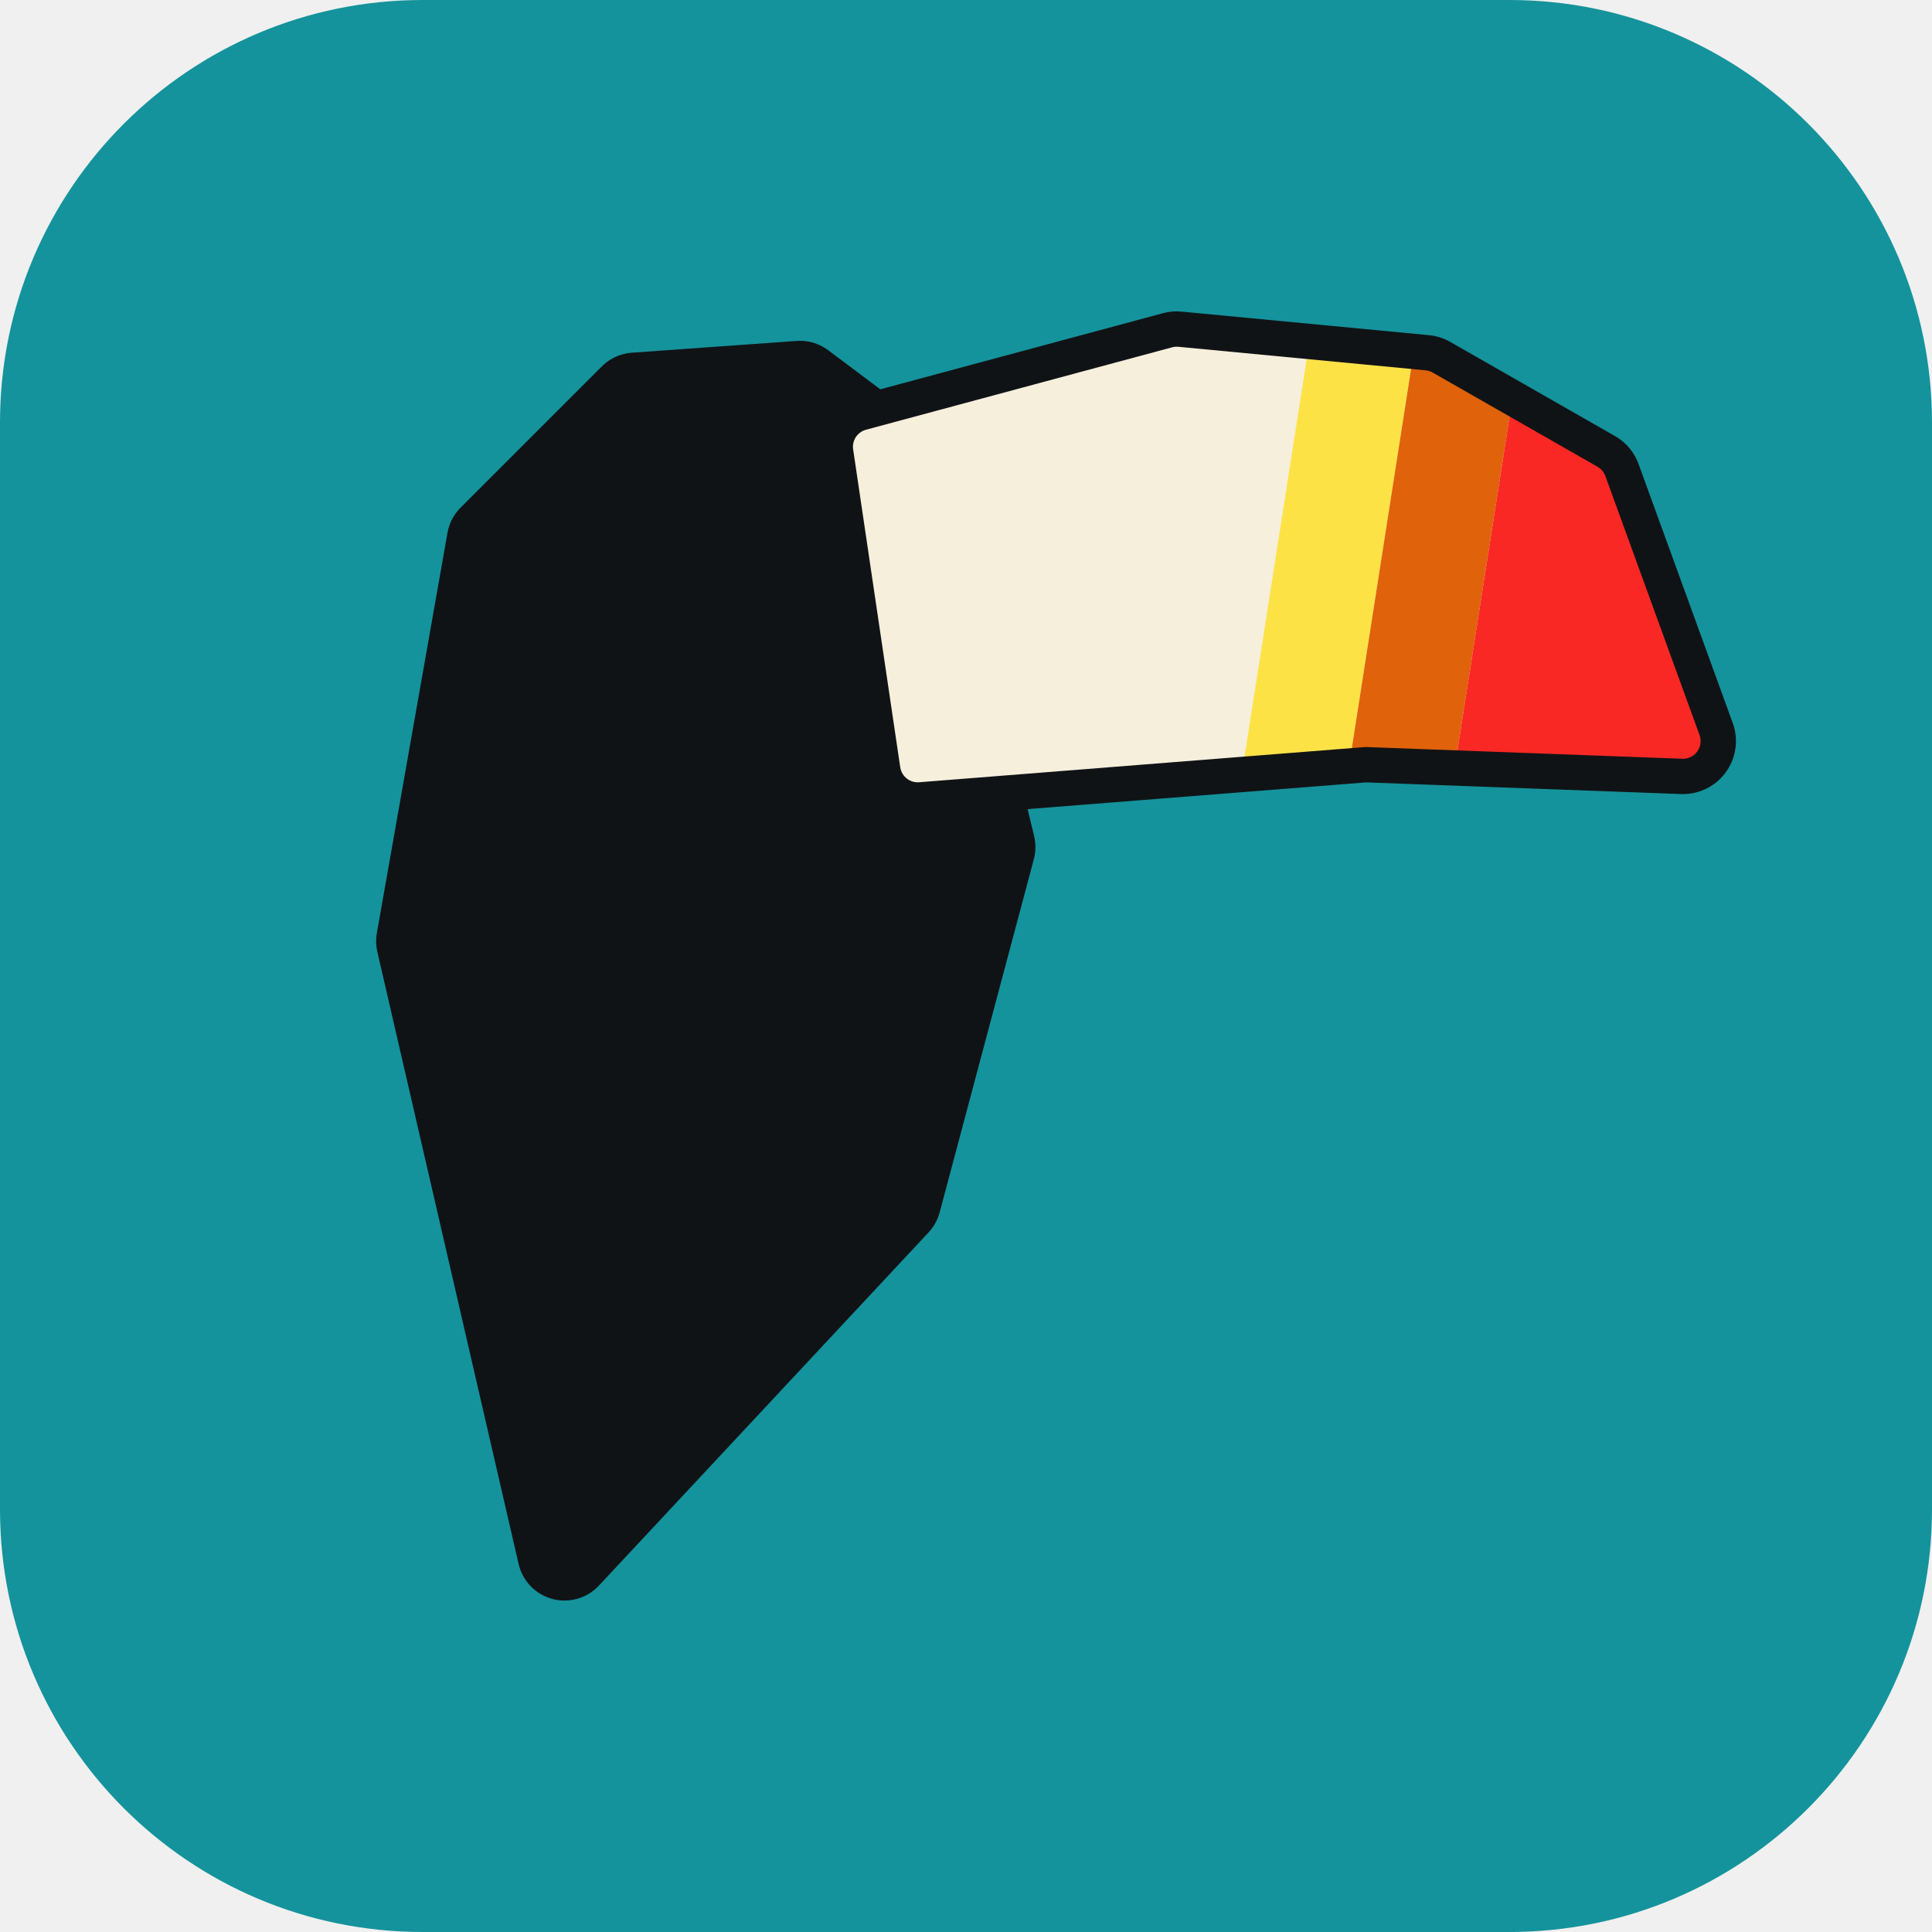
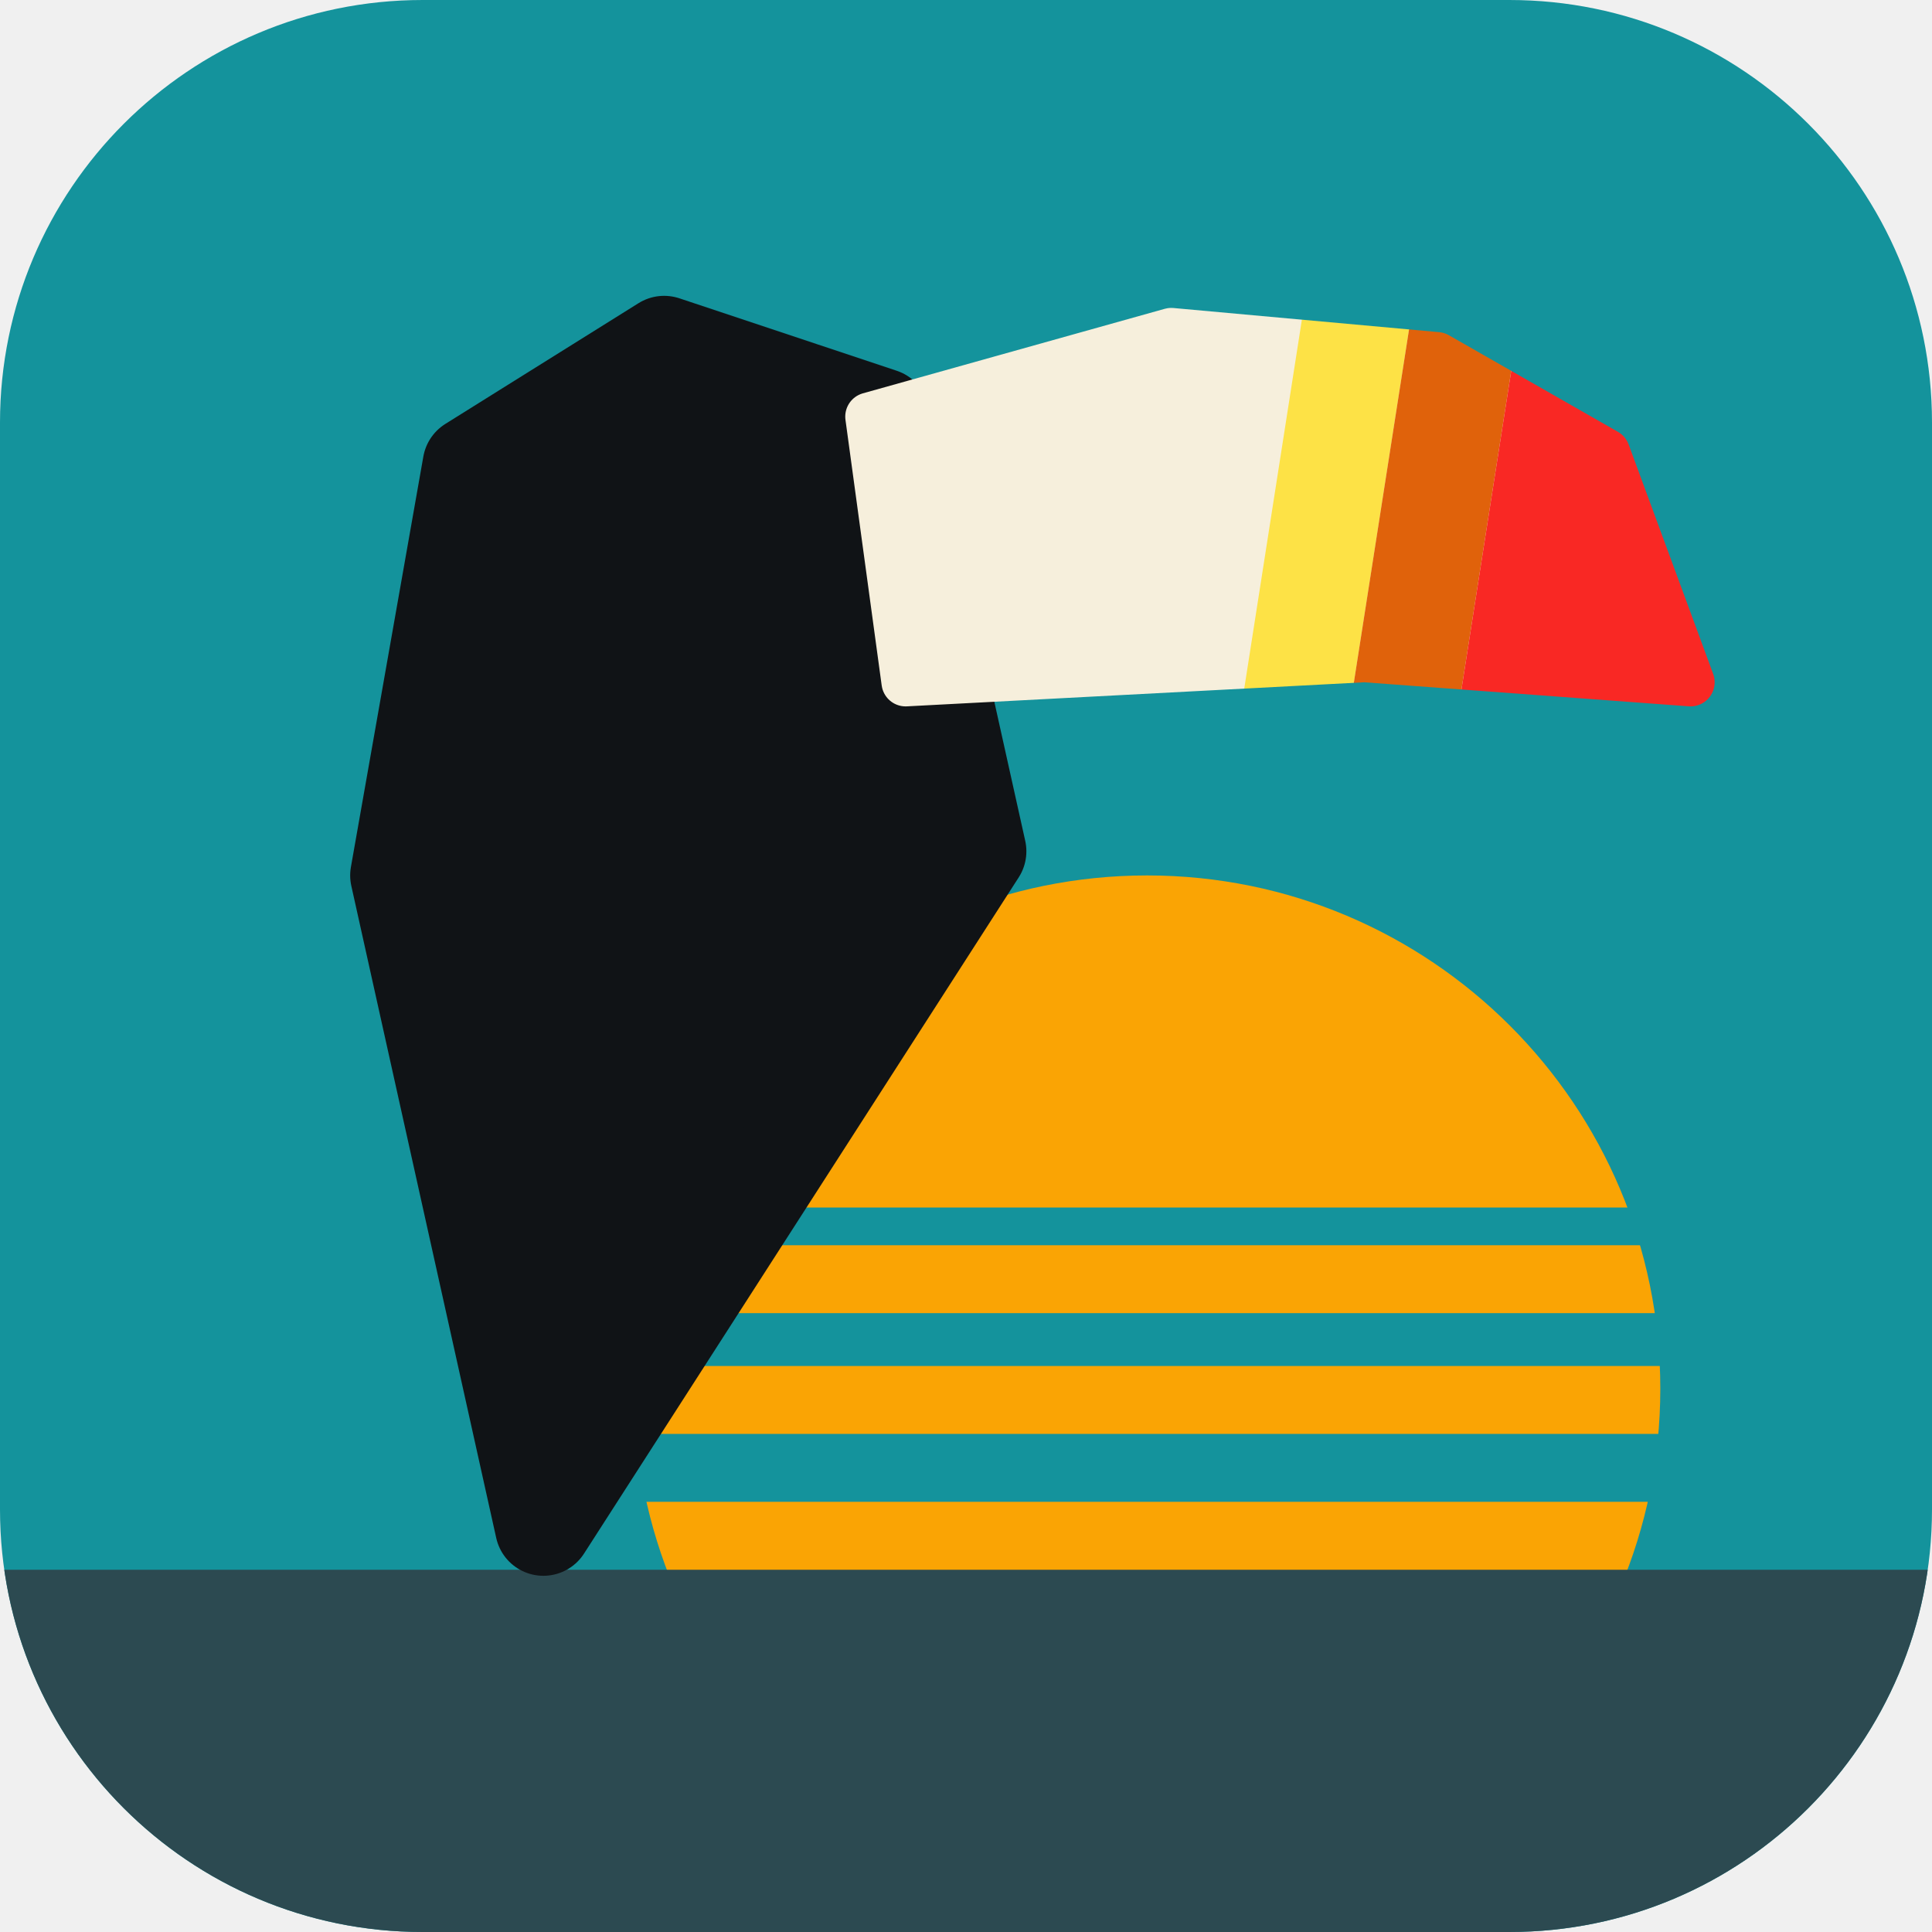
<svg xmlns="http://www.w3.org/2000/svg" viewBox="0 0 128 128" width="512" height="512">
-   <rect x="0" y="0" width="128" height="128" rx="28" fill="#14939c" />
-   <g transform="translate(14 14) scale(0.78)">
+   <clipPath id="badge">
+     <rect width="128" height="128" rx="28" />
+   </clipPath>
+   <g clip-path="url(#badge)">
+     <rect width="128" height="128" fill="#14939c" />
+     <circle cx="76" cy="92" r="34" fill="#faa404" />
+     <rect x="0" y="80" width="128" height="2.5" fill="#14939c" />
+     <rect x="0" y="87" width="128" height="3.5" fill="#14939c" />
+     <rect x="0" y="95" width="128" height="4.5" fill="#14939c" />
+     <rect x="0" y="104" width="128" height="24" fill="#2c4a51" />
+   </g>
+   <g transform="translate(12 10) scale(0.8)">
    <defs>
      <mask id="beak" maskUnits="userSpaceOnUse" x="0" y="0" width="128" height="128">
-         <polygon points="56,20 82,13 103,15 117,23 125,45 98,44 60,47" fill="#fff" stroke="#fff" stroke-width="3" stroke-linejoin="round" />
+         <polygon points="57,22 82,15 104,17 118,25 125,44 98,42 60,44" fill="#fff" stroke="#fff" stroke-width="4" stroke-linejoin="round" />
      </mask>
    </defs>
-     <polygon points="36,16 50,15 58,21 66,54 58,84 30,114 18,62 24,28" fill="#101316" stroke="#101316" stroke-width="8" stroke-linejoin="round" />
-     <polygon points="56,20 82,13 103,15 117,23 125,45 98,44 60,47" fill="#101316" stroke="#101316" stroke-width="9" stroke-linejoin="round" />
+     <polygon points="40,16 58,22 66,58 30,114 18,60 24,26" fill="#101316" stroke="#101316" stroke-width="8" stroke-linejoin="round" />
    <g mask="url(#beak)">
      <rect x="40" y="0" width="90" height="64" fill="#f6efdc" />
      <polygon points="95,0 104,0 94,64 85,64" fill="#fde246" />
      <polygon points="104,0 113,0 103,64 94,64" fill="#e0620b" />
      <polygon points="113,0 135,0 125,64 103,64" fill="#f92824" />
    </g>
  </g>
</svg>
